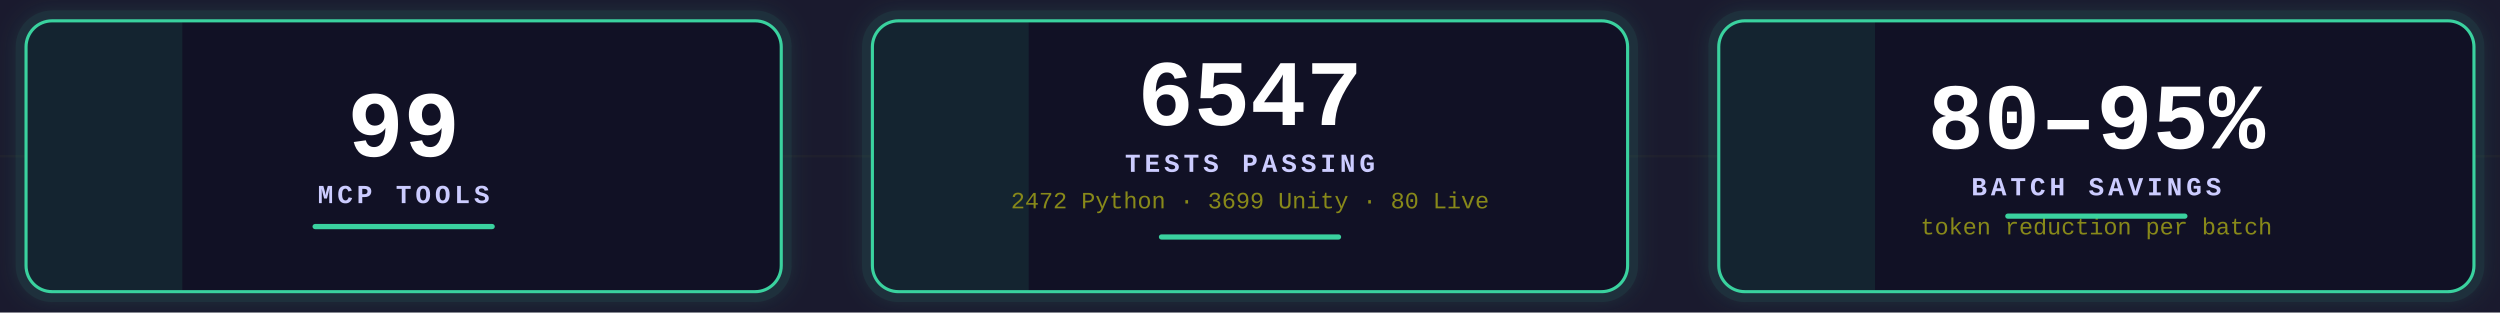
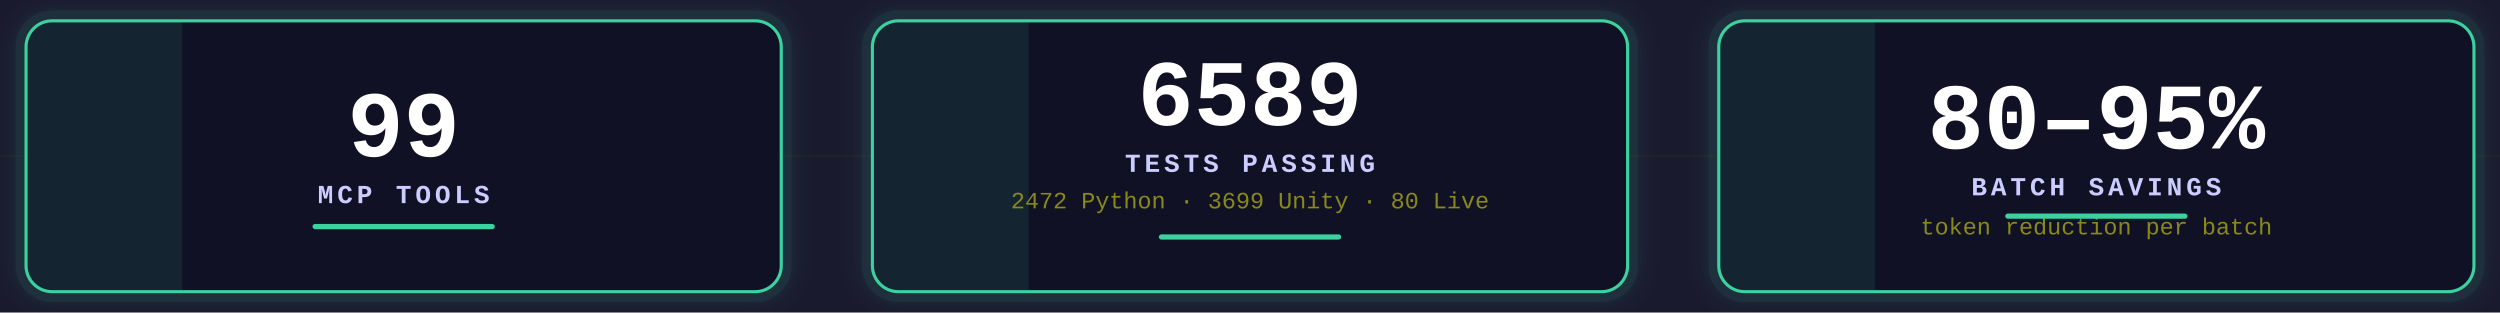
- <svg xmlns="http://www.w3.org/2000/svg" viewBox="0 0 960 120" width="960" height="120" role="img" aria-label="Unity MCP stats: 99 MCP tools, 6547 Tests (2555 Python + 3912 Unity + 80 Live), 80-95% Batch Savings">
+ <svg xmlns="http://www.w3.org/2000/svg" viewBox="0 0 960 120" width="960" height="120" role="img" aria-label="Unity MCP stats: 99 MCP tools, 6589 Tests (2597 Python + 3912 Unity + 80 Live), 80-95% Batch Savings">
  <defs>
    <filter id="sg" x="-25%" y="-30%" width="150%" height="160%">
      <feGaussianBlur stdDeviation="4" result="b" />
      <feMerge>
        <feMergeNode in="b" />
        <feMergeNode in="SourceGraphic" />
      </feMerge>
    </filter>
    <clipPath id="c1">
      <rect x="10" y="8" width="290" height="104" rx="10" />
    </clipPath>
    <clipPath id="c2">
      <rect x="335" y="8" width="290" height="104" rx="10" />
    </clipPath>
    <clipPath id="c3">
      <rect x="660" y="8" width="290" height="104" rx="10" />
    </clipPath>
  </defs>
  <rect width="960" height="120" fill="#1a1a2e" />
  <line x1="0" y1="60" x2="960" y2="60" stroke="#888919" stroke-opacity="0.05" stroke-width="1" />
  <rect x="10" y="8" width="290" height="104" rx="10" fill="none" stroke="#3ad29f" stroke-width="8" opacity="0.12" filter="url(#sg)">
    <animate attributeName="opacity" values="0.25;0.7;0.25" dur="3s" repeatCount="indefinite" begin="0s" />
  </rect>
  <rect x="10" y="8" width="290" height="104" rx="10" fill="#111125" />
  <rect x="10" y="8" width="290" height="104" rx="10" fill="none" stroke="#3ad29f" stroke-width="1.2" />
  <g clip-path="url(#c1)">
    <rect x="10" y="8" width="60" height="104" fill="#3ad29f" fill-opacity="0.10">
      <animateTransform attributeName="transform" type="translate" values="-100,0;400,0" dur="3s" repeatCount="indefinite" begin="0s" />
    </rect>
  </g>
  <text x="155" y="60" text-anchor="middle" font-family="ui-monospace,SFMono-Regular,'SF Mono',Menlo,Consolas,'Liberation Mono',monospace" font-size="36" font-weight="700" fill="#ffffff">99</text>
  <text x="155" y="78" text-anchor="middle" font-family="ui-monospace,SFMono-Regular,'SF Mono',Menlo,Consolas,'Liberation Mono',monospace" font-size="10" font-weight="700" fill="#ccccff" letter-spacing="1.5">MCP TOOLS</text>
  <rect x="120" y="86" width="70" height="2" rx="1" fill="#3ad29f">
    <animate attributeName="opacity" values="0.6;1;0.6" dur="2s" repeatCount="indefinite" begin="0s" />
  </rect>
  <rect x="335" y="8" width="290" height="104" rx="10" fill="none" stroke="#3ad29f" stroke-width="8" opacity="0.12" filter="url(#sg)">
    <animate attributeName="opacity" values="0.25;0.7;0.25" dur="3s" repeatCount="indefinite" begin="0.6s" />
  </rect>
  <rect x="335" y="8" width="290" height="104" rx="10" fill="#111125" />
  <rect x="335" y="8" width="290" height="104" rx="10" fill="none" stroke="#3ad29f" stroke-width="1.2" />
  <g clip-path="url(#c2)">
    <rect x="335" y="8" width="60" height="104" fill="#3ad29f" fill-opacity="0.10">
      <animateTransform attributeName="transform" type="translate" values="-100,0;400,0" dur="3s" repeatCount="indefinite" begin="0.5s" />
    </rect>
  </g>
-   <text x="480" y="48" text-anchor="middle" font-family="ui-monospace,SFMono-Regular,'SF Mono',Menlo,Consolas,'Liberation Mono',monospace" font-size="36" font-weight="700" fill="#ffffff">6547</text>
+   <text x="480" y="48" text-anchor="middle" font-family="ui-monospace,SFMono-Regular,'SF Mono',Menlo,Consolas,'Liberation Mono',monospace" font-size="36" font-weight="700" fill="#ffffff">6589</text>
  <text x="480" y="66" text-anchor="middle" font-family="ui-monospace,SFMono-Regular,'SF Mono',Menlo,Consolas,'Liberation Mono',monospace" font-size="10" font-weight="700" fill="#ccccff" letter-spacing="1.5">TESTS PASSING</text>
  <text x="480" y="80" text-anchor="middle" font-family="ui-monospace,SFMono-Regular,'SF Mono',Menlo,Consolas,'Liberation Mono',monospace" font-size="9" fill="#888919">2472 Python · 3699 Unity · 80 Live</text>
  <rect x="445" y="90" width="70" height="2" rx="1" fill="#3ad29f">
    <animate attributeName="opacity" values="0.6;1;0.6" dur="2s" repeatCount="indefinite" begin="0.4s" />
  </rect>
  <rect x="660" y="8" width="290" height="104" rx="10" fill="none" stroke="#3ad29f" stroke-width="8" opacity="0.12" filter="url(#sg)">
    <animate attributeName="opacity" values="0.25;0.7;0.25" dur="3s" repeatCount="indefinite" begin="1.2s" />
  </rect>
  <rect x="660" y="8" width="290" height="104" rx="10" fill="#111125" />
  <rect x="660" y="8" width="290" height="104" rx="10" fill="none" stroke="#3ad29f" stroke-width="1.2" />
  <g clip-path="url(#c3)">
    <rect x="660" y="8" width="60" height="104" fill="#3ad29f" fill-opacity="0.10">
      <animateTransform attributeName="transform" type="translate" values="-100,0;400,0" dur="3s" repeatCount="indefinite" begin="1.0s" />
    </rect>
  </g>
  <text x="805" y="57" text-anchor="middle" font-family="ui-monospace,SFMono-Regular,'SF Mono',Menlo,Consolas,'Liberation Mono',monospace" font-size="36" font-weight="700" fill="#ffffff">80–95%</text>
  <text x="805" y="75" text-anchor="middle" font-family="ui-monospace,SFMono-Regular,'SF Mono',Menlo,Consolas,'Liberation Mono',monospace" font-size="10" font-weight="700" fill="#ccccff" letter-spacing="1.5">BATCH SAVINGS</text>
  <text x="805" y="90" text-anchor="middle" font-family="ui-monospace,SFMono-Regular,'SF Mono',Menlo,Consolas,'Liberation Mono',monospace" font-size="9" fill="#888919">token reduction per batch</text>
  <rect x="770" y="82" width="70" height="2" rx="1" fill="#3ad29f">
    <animate attributeName="opacity" values="0.6;1;0.6" dur="2s" repeatCount="indefinite" begin="0.8s" />
  </rect>
</svg>
